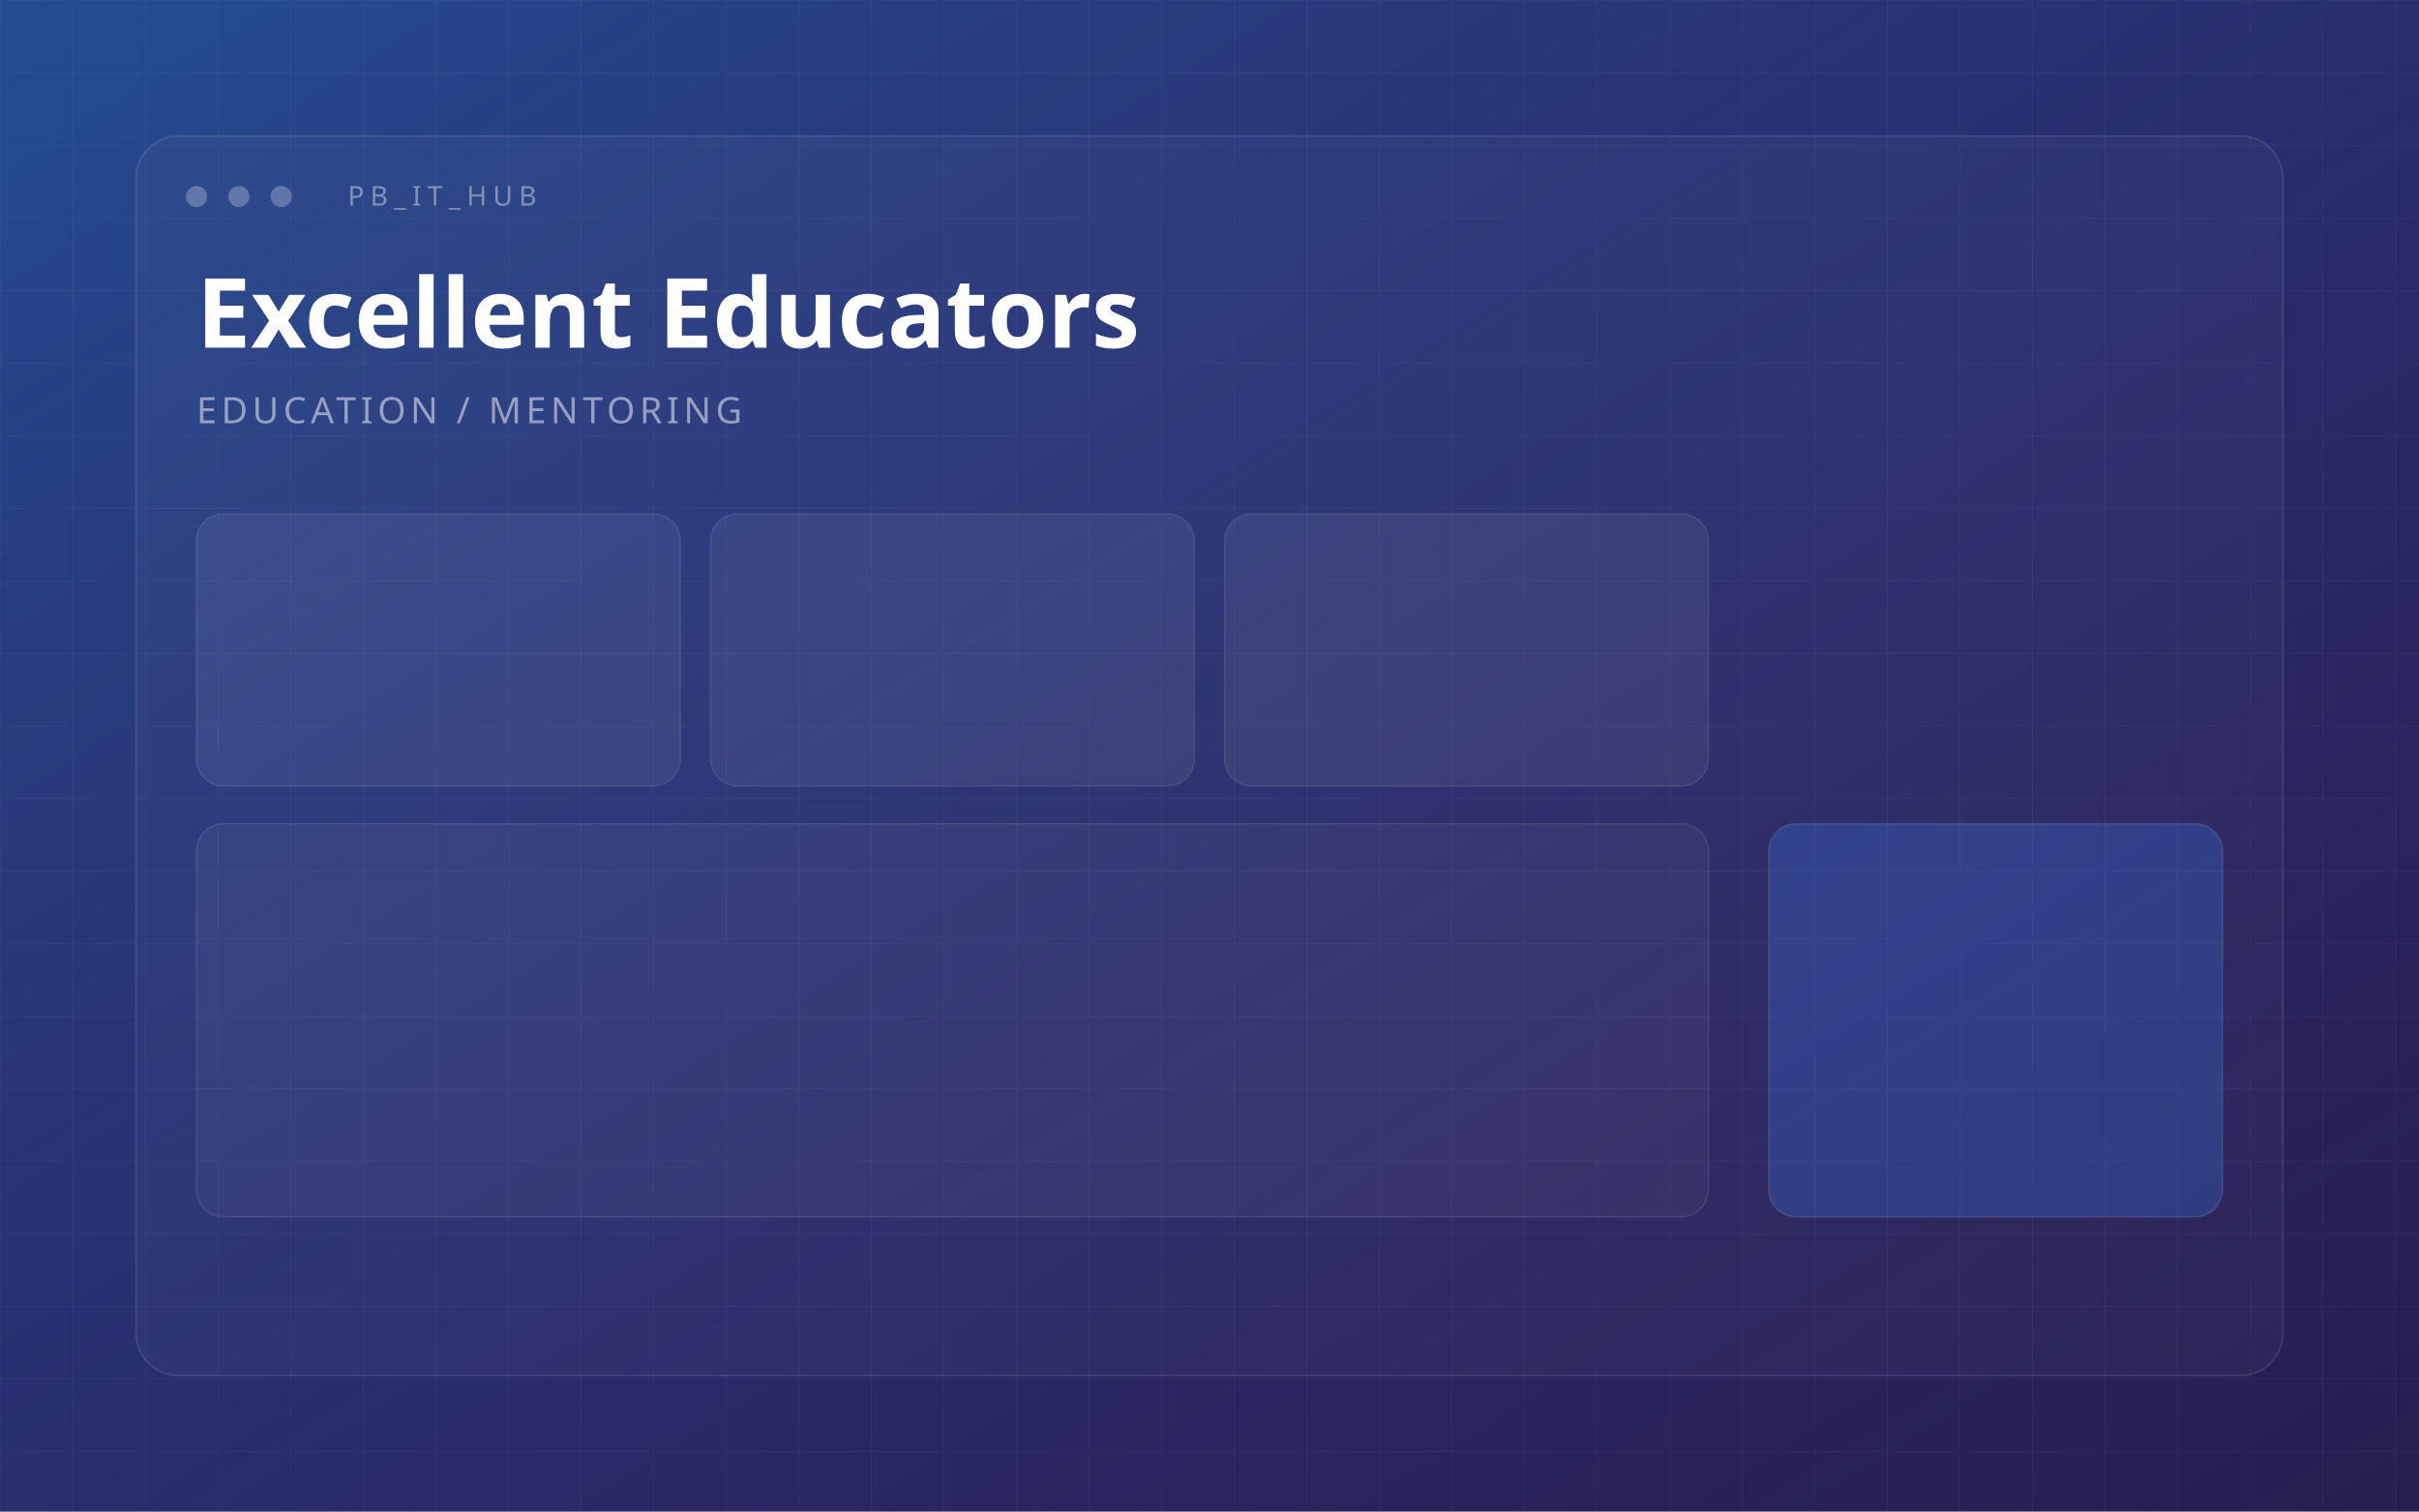
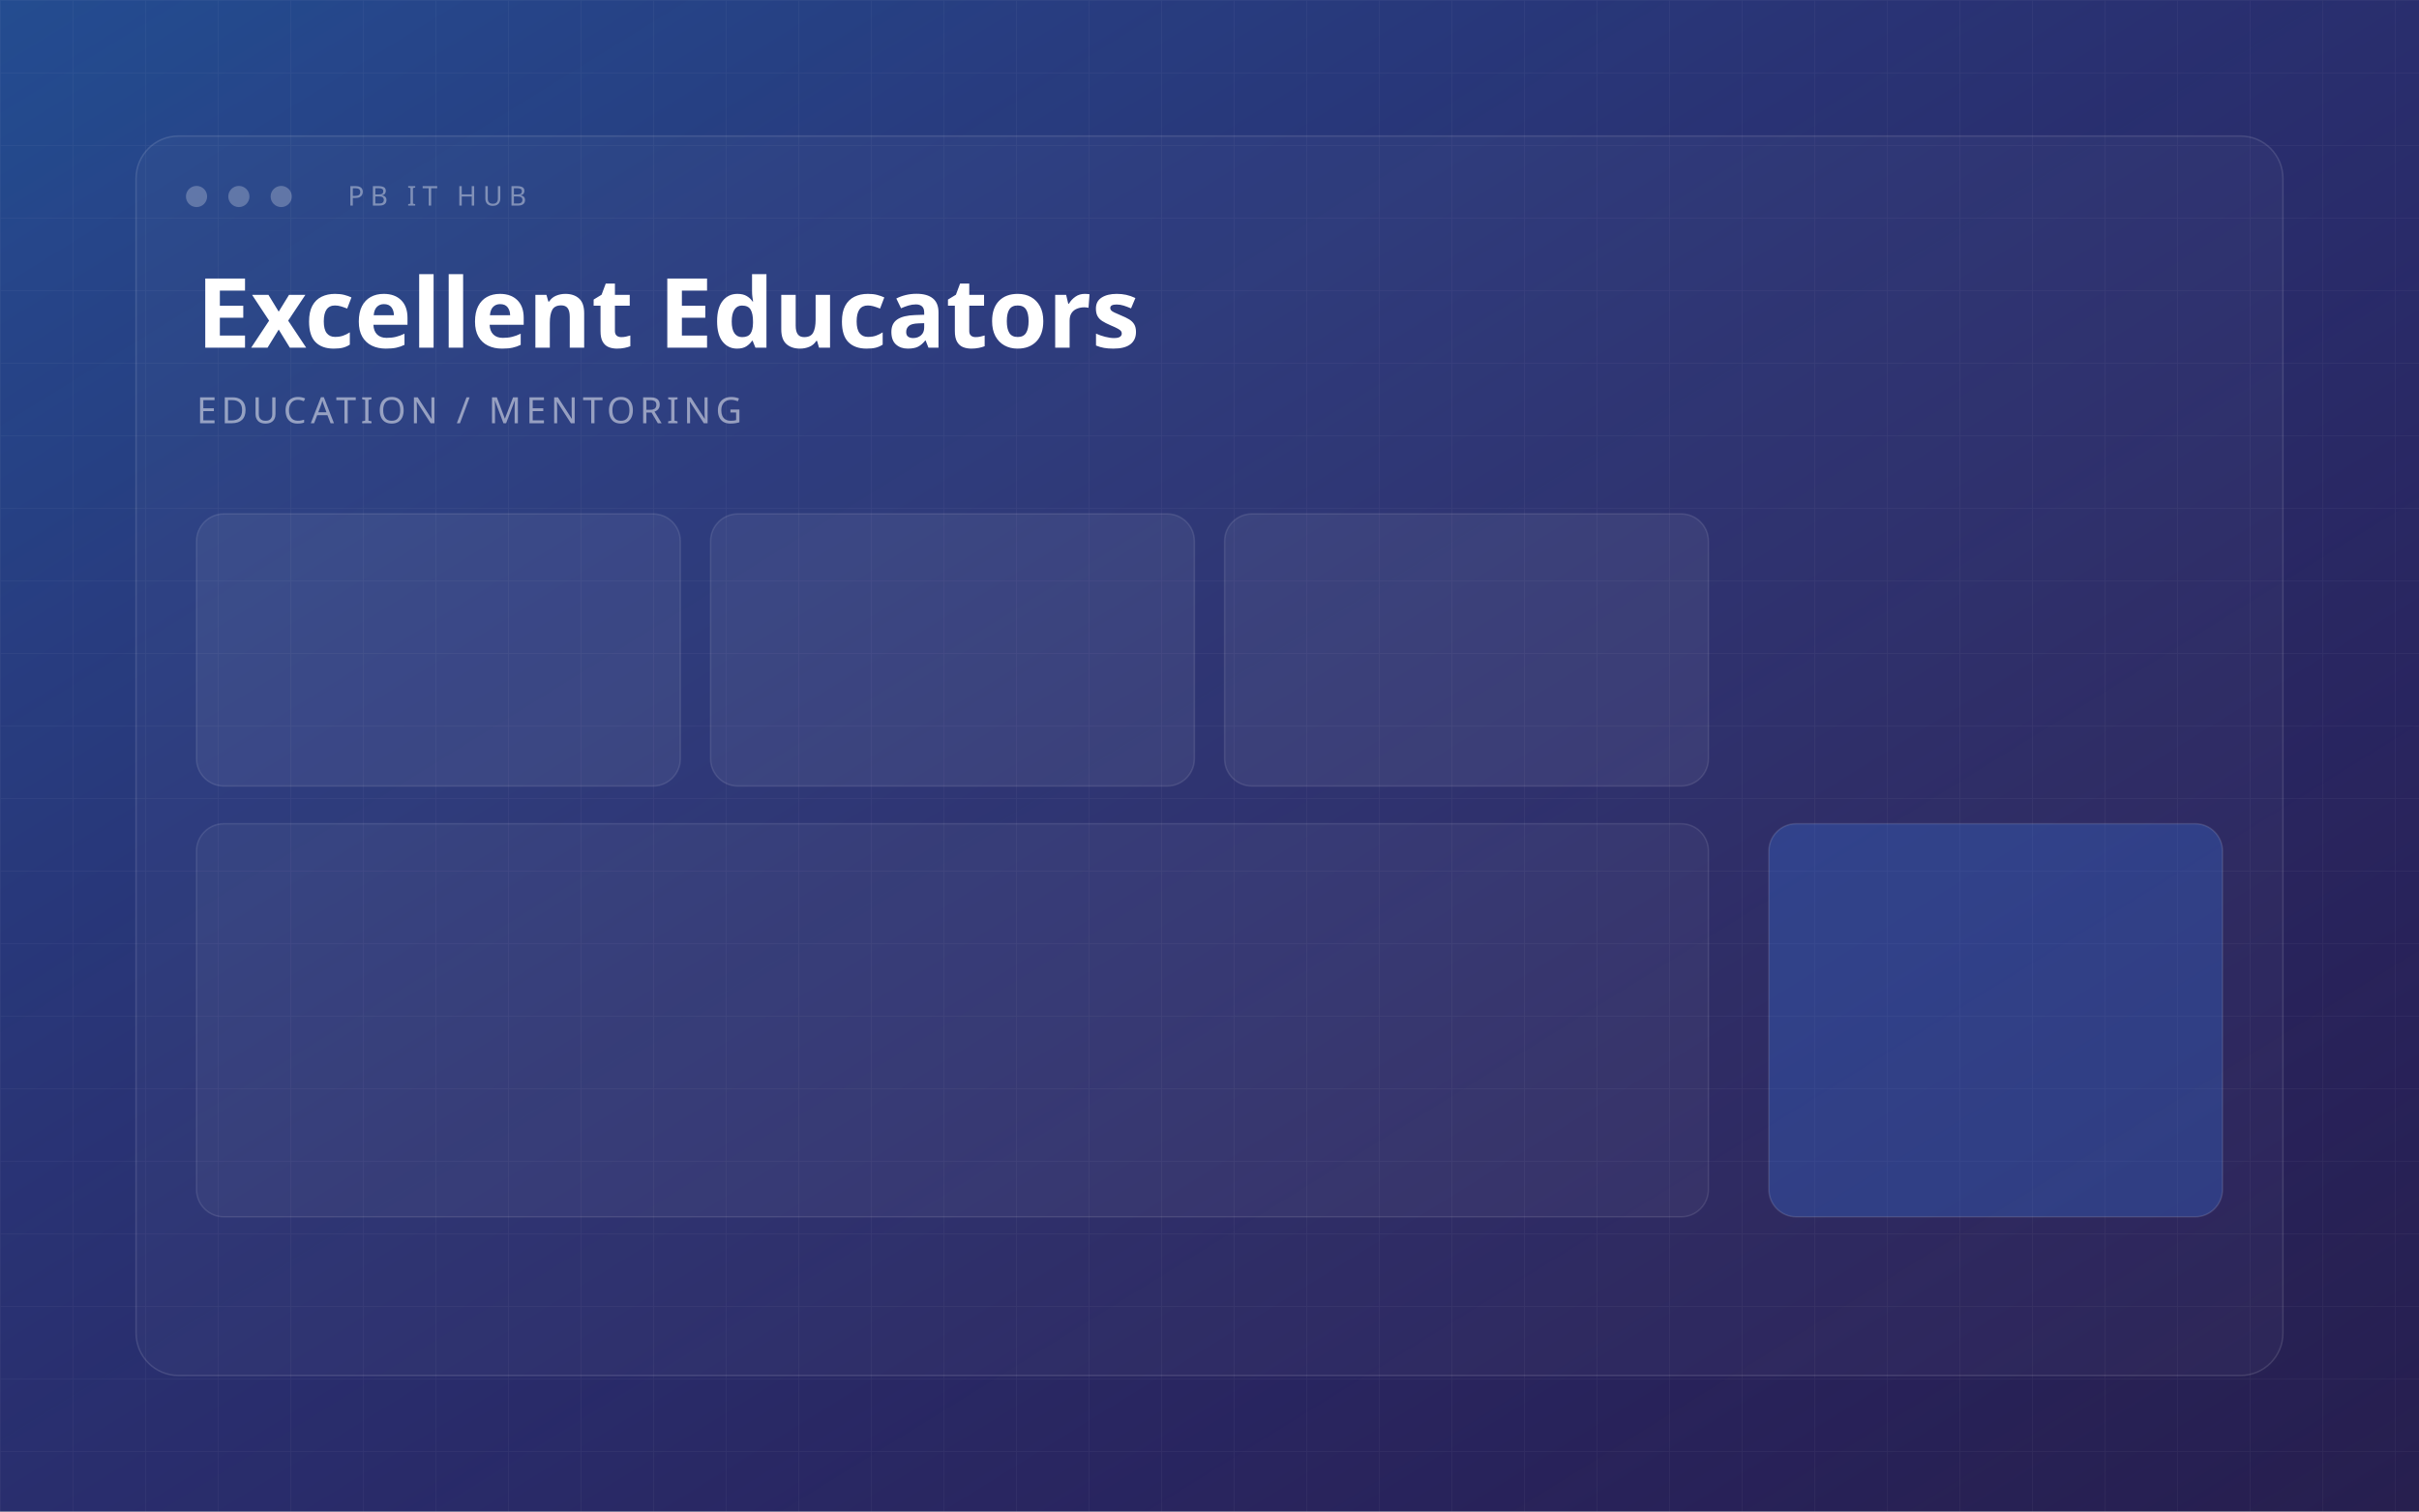
<svg xmlns="http://www.w3.org/2000/svg" width="1600" height="1000" viewBox="0 0 1600 1000" role="img" aria-label="Excellent Educators">
  <defs>
    <linearGradient id="bg" x1="0" y1="0" x2="1" y2="1">
      <stop offset="0%" stop-color="#070B14" />
      <stop offset="55%" stop-color="#0B1220" />
      <stop offset="100%" stop-color="#111827" />
    </linearGradient>
    <linearGradient id="a" x1="0" y1="0" x2="1" y2="1">
      <stop offset="0%" stop-color="#3B82F6" stop-opacity="0.55" />
      <stop offset="100%" stop-color="#7C3AED" stop-opacity="0.2" />
    </linearGradient>
    <pattern id="g" width="48" height="48" patternUnits="userSpaceOnUse">
      <path d="M48 0H0V48" fill="none" stroke="rgba(255,255,255,0.05)" stroke-width="1" />
    </pattern>
  </defs>
  <rect width="1600" height="1000" fill="url(#bg)" />
  <rect width="1600" height="1000" fill="url(#a)" />
  <rect width="1600" height="1000" fill="url(#g)" />
  <rect x="90" y="90" width="1420" height="820" rx="28" fill="rgba(255,255,255,0.03)" stroke="rgba(255,255,255,0.12)" />
  <circle cx="130" cy="130" r="7" fill="rgba(255,255,255,0.25)" />
  <circle cx="158" cy="130" r="7" fill="rgba(255,255,255,0.25)" />
  <circle cx="186" cy="130" r="7" fill="rgba(255,255,255,0.25)" />
-   <text x="230" y="136" fill="rgba(255,255,255,0.4)" font-family="ui-sans-serif,system-ui" font-size="18" letter-spacing="4">PB_IT_HUB</text>
+   <text x="230" y="136" fill="rgba(255,255,255,0.4)" font-family="ui-sans-serif,system-ui" font-size="18" letter-spacing="4">PB IT HUB</text>
  <text x="130" y="230" fill="#FFFFFF" font-family="ui-sans-serif,system-ui" font-size="64" font-weight="700">Excellent Educators</text>
  <text x="130" y="280" fill="rgba(255,255,255,0.5)" font-family="ui-sans-serif,system-ui" font-size="24" letter-spacing="3">EDUCATION / MENTORING</text>
  <rect x="130" y="340" width="320" height="180" rx="18" fill="rgba(255,255,255,0.06)" stroke="rgba(255,255,255,0.1)" />
  <rect x="470" y="340" width="320" height="180" rx="18" fill="rgba(255,255,255,0.06)" stroke="rgba(255,255,255,0.1)" />
  <rect x="810" y="340" width="320" height="180" rx="18" fill="rgba(255,255,255,0.06)" stroke="rgba(255,255,255,0.1)" />
  <rect x="130" y="545" width="1000" height="260" rx="18" fill="rgba(255,255,255,0.04)" stroke="rgba(255,255,255,0.1)" />
  <rect x="1170" y="545" width="300" height="260" rx="18" fill="#3B82F6" fill-opacity="0.25" stroke="rgba(255,255,255,0.12)" />
</svg>
